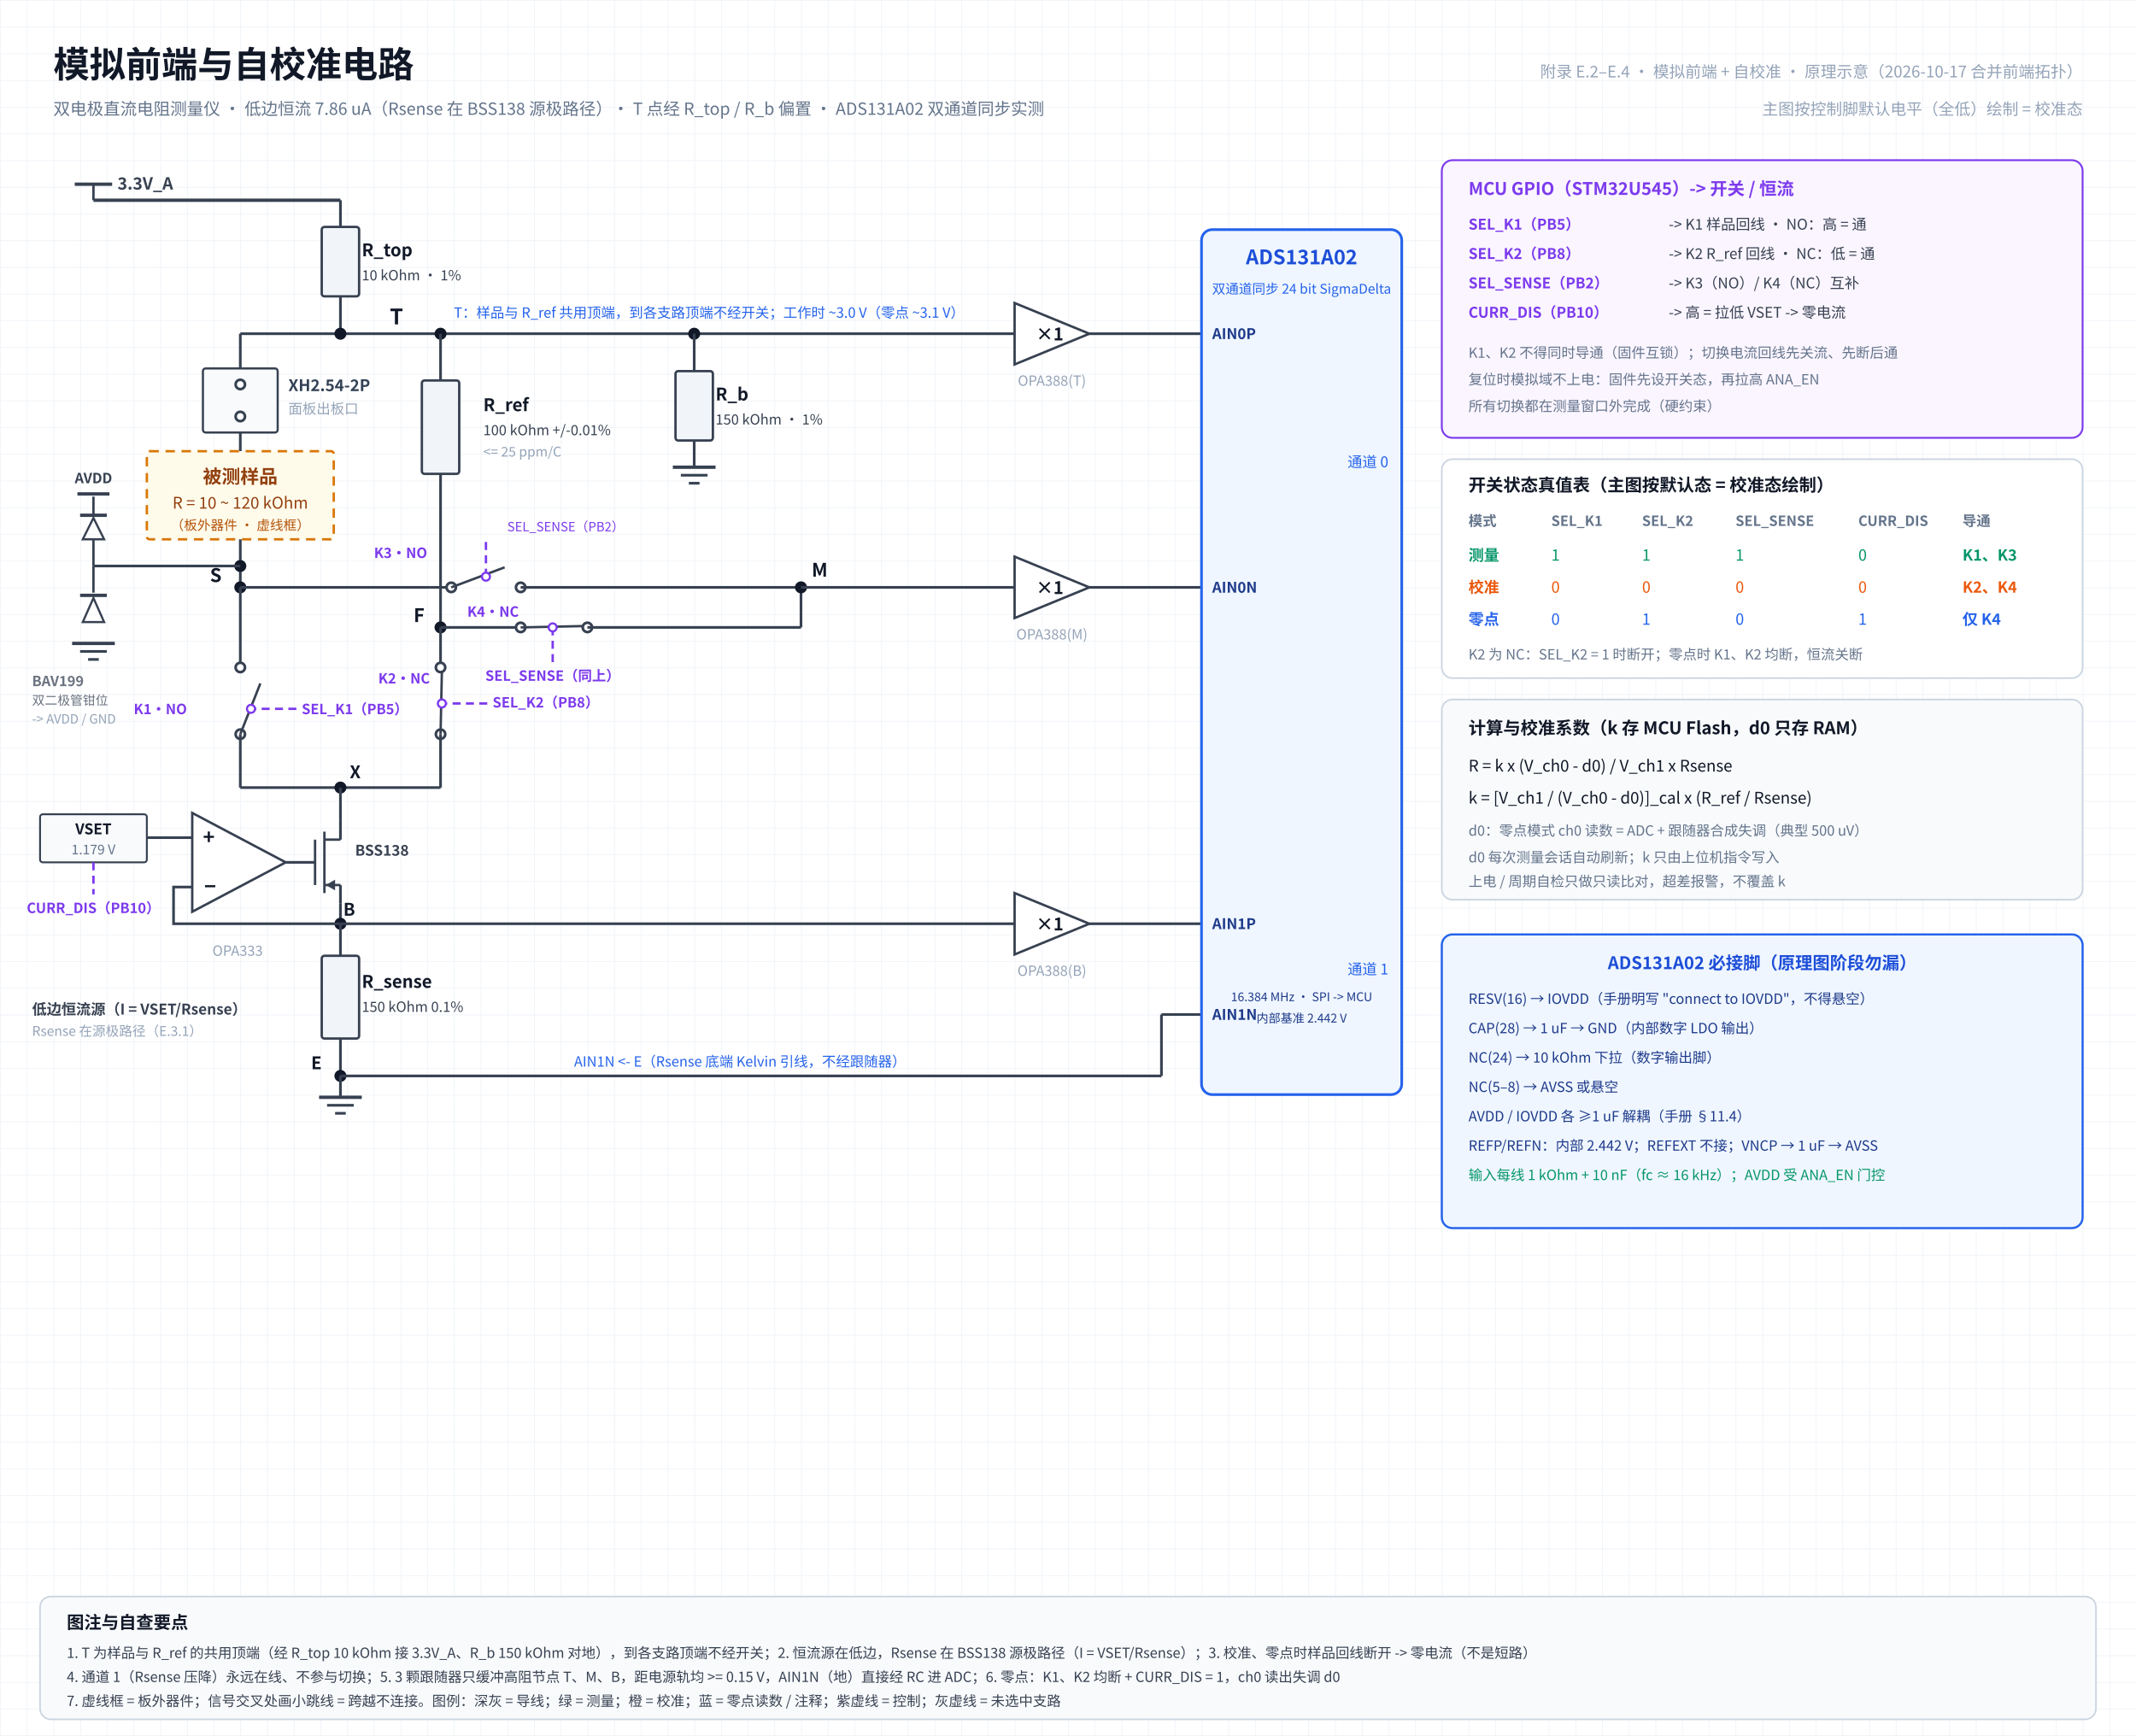
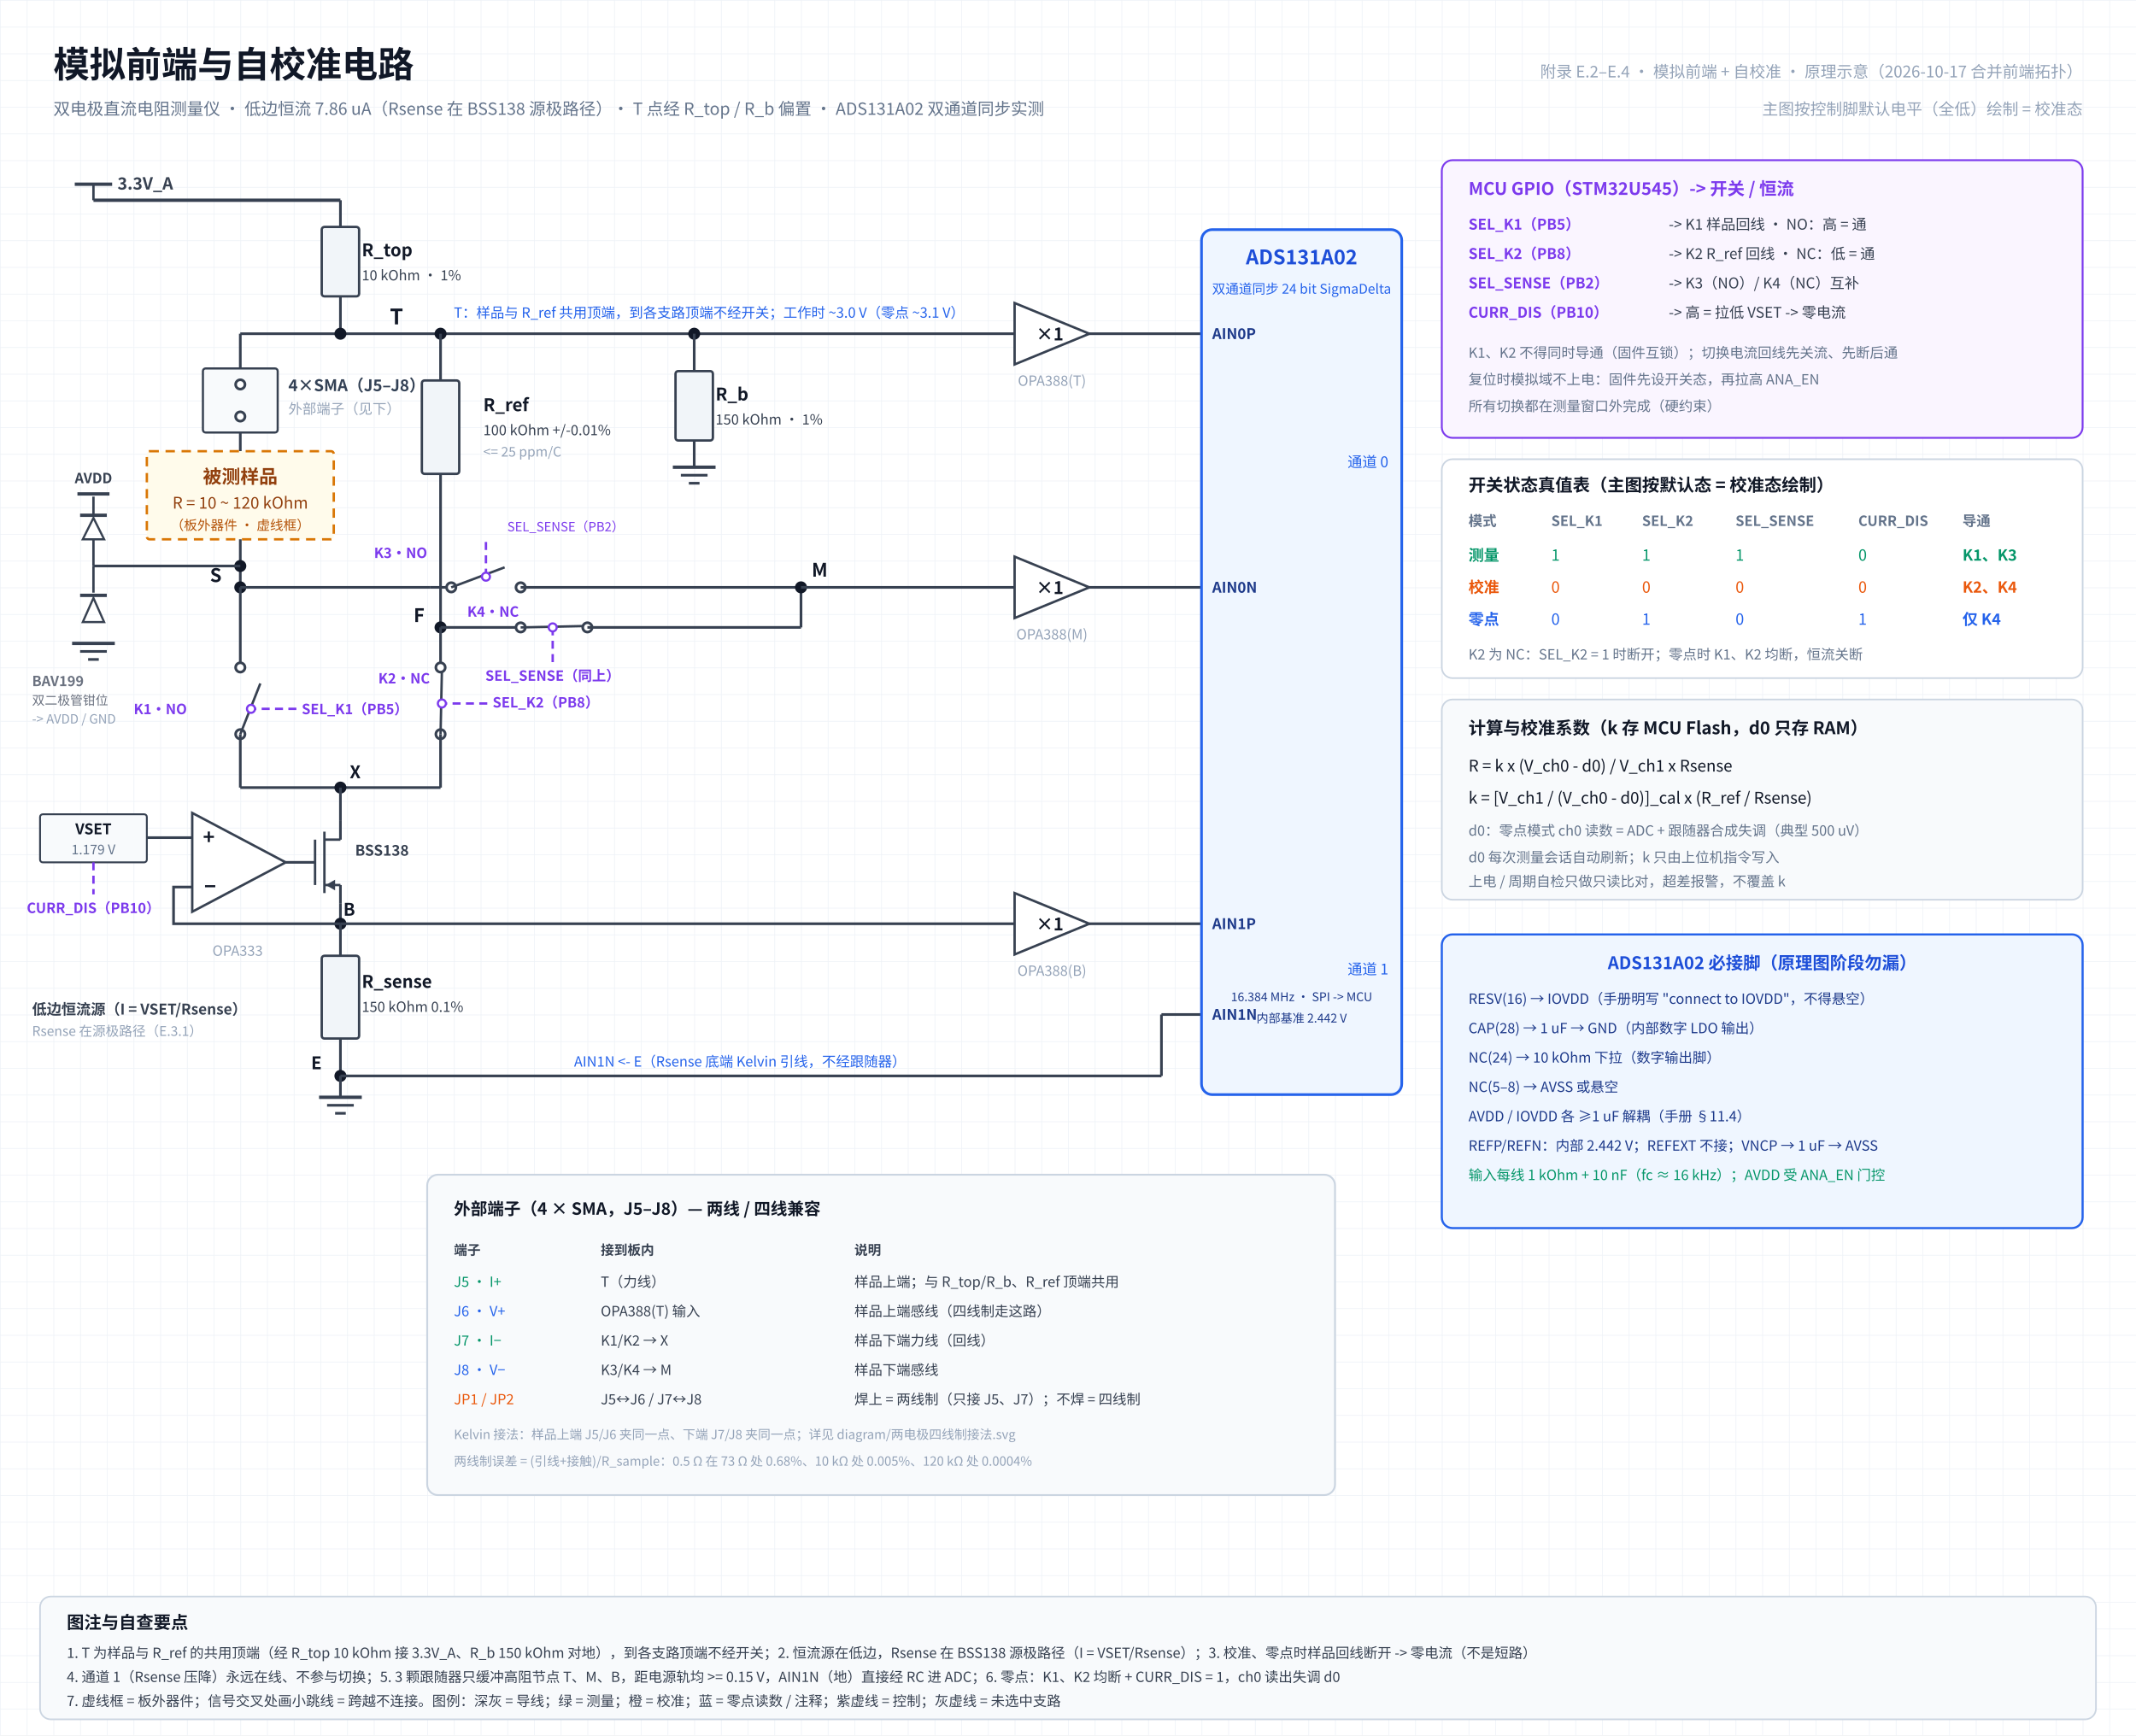
<svg xmlns="http://www.w3.org/2000/svg" width="1600" height="1300" viewBox="0 0 1600 1300" font-family="'Noto Sans CJK SC','Noto Sans SC','Source Han Sans SC','PingFang SC','Microsoft YaHei',sans-serif">
  <style>
  .w   { stroke:#374151; stroke-width:2;   fill:none }
  .wr  { stroke:#374151; stroke-width:2.5; fill:none }
  .sym { stroke:#374151; stroke-width:1.8; fill:none; stroke-linejoin:round }
  .p   { stroke:#7c3aed; stroke-width:1.8; fill:none; stroke-dasharray:6,4 }
  .gw  { stroke:#059669; stroke-width:3.5; fill:none }
  .ow  { stroke:#ea580c; stroke-width:3.5; fill:none }
  .gd  { stroke:#9ca3af; stroke-width:2;   fill:none; stroke-dasharray:5,4 }
</style>
  <defs>
    <pattern id="grid" width="20" height="20" patternUnits="userSpaceOnUse">
      <path d="M20,0 L0,0 0,20" fill="none" stroke="#eef2f7" stroke-width="1" />
    </pattern>
    <marker id="arrG" markerUnits="userSpaceOnUse" markerWidth="12" markerHeight="11" refX="10" refY="4.5" orient="auto">
      <path d="M0,0 L10,4.5 L0,9 z" fill="#059669" />
    </marker>
    <marker id="arrO" markerUnits="userSpaceOnUse" markerWidth="12" markerHeight="11" refX="10" refY="4.5" orient="auto">
      <path d="M0,0 L10,4.5 L0,9 z" fill="#ea580c" />
    </marker>
    <marker id="arrB" markerUnits="userSpaceOnUse" markerWidth="12" markerHeight="11" refX="10" refY="4.5" orient="auto">
      <path d="M0,0 L10,4.5 L0,9 z" fill="#2563eb" />
    </marker>
    <marker id="arrK" markerUnits="userSpaceOnUse" markerWidth="12" markerHeight="11" refX="10" refY="4.5" orient="auto">
      <path d="M0,0 L10,4.5 L0,9 z" fill="#374151" />
    </marker>
  </defs>
  <rect x="0" y="0" width="1600" height="1300" fill="#ffffff" />
  <rect x="0" y="0" width="1600" height="1300" fill="url(#grid)" />
  <text x="40" y="58" font-size="27" font-weight="bold" fill="#111827">模拟前端与自校准电路</text>
  <text x="40" y="86" font-size="12.5" fill="#64748b">双电极直流电阻测量仪 · 低边恒流 7.86 uA（Rsense 在 BSS138 源极路径）· T 点经 R_top / R_b 偏置 · ADS131A02 双通道同步实测</text>
  <text x="1560" y="58" font-size="12" fill="#94a3b8" text-anchor="end">附录 E.2–E.4 · 模拟前端 + 自校准 · 原理示意（2026-10-17 合并前端拓扑）</text>
  <text x="1560" y="86" font-size="12" fill="#94a3b8" text-anchor="end">主图按控制脚默认电平（全低）绘制 = 校准态</text>
  <line x1="70" y1="150" x2="255" y2="150" class="wr" />
  <line x1="70" y1="150" x2="70" y2="138" class="sym" />
  <line x1="56" y1="138" x2="84" y2="138" stroke="#374151" stroke-width="2.5" fill="none" />
  <text x="88" y="142" font-size="12.5" font-weight="bold" fill="#374151">3.3V_A</text>
  <line x1="255" y1="150" x2="255" y2="170" class="w" />
  <rect x="241" y="170" width="28" height="52" rx="2" fill="#f1f5f9" stroke="#374151" stroke-width="1.8" />
  <text x="271" y="192" font-size="13" font-weight="bold" fill="#111827">R_top</text>
  <text x="271" y="210" font-size="10.5" fill="#374151">10 kOhm · 1%</text>
  <line x1="255" y1="222" x2="255" y2="250" class="w" />
  <line x1="180" y1="250" x2="760" y2="250" class="w" />
  <circle cx="255" cy="250" r="4.5" fill="#111827" />
  <circle cx="330" cy="250" r="4.5" fill="#111827" />
  <circle cx="520" cy="250" r="4.5" fill="#111827" />
  <text x="292" y="243" font-size="16" font-weight="bold" fill="#111827">T</text>
  <text x="340" y="238" font-size="10.5" fill="#2563eb">T：样品与 R_ref 共用顶端，到各支路顶端不经开关；工作时 ~3.0 V（零点 ~3.1 V）</text>
  <line x1="520" y1="250" x2="520" y2="278" class="w" />
  <rect x="506" y="278" width="28" height="52" rx="2" fill="#f1f5f9" stroke="#374151" stroke-width="1.8" />
  <line x1="520" y1="330" x2="520" y2="350" class="w" />
  <line x1="504" y1="350" x2="536" y2="350" stroke="#374151" stroke-width="2.5" fill="none" />
  <line x1="510" y1="356" x2="530" y2="356" stroke="#374151" stroke-width="2" fill="none" />
  <line x1="516" y1="362" x2="524" y2="362" stroke="#374151" stroke-width="2" fill="none" />
  <text x="536" y="300" font-size="13" font-weight="bold" fill="#111827">R_b</text>
  <text x="536" y="318" font-size="10.5" fill="#374151">150 kOhm · 1%</text>
  <line x1="180" y1="250" x2="180" y2="276" class="w" />
  <rect x="152" y="276" width="56" height="48" rx="2" fill="#f8fafc" stroke="#374151" stroke-width="1.6" />
  <circle cx="180" cy="288" r="3.5" fill="#ffffff" stroke="#374151" stroke-width="2" />
  <circle cx="180" cy="312" r="3.5" fill="#ffffff" stroke="#374151" stroke-width="2" />
-   <text x="216" y="293" font-size="12" font-weight="bold" fill="#334155">XH2.54-2P</text>
-   <text x="216" y="310" font-size="10.5" fill="#94a3b8">面板出板口</text>
+   <text x="216" y="293" font-size="12" font-weight="bold" fill="#334155">4×SMA（J5–J8）</text>
+   <text x="216" y="310" font-size="10.5" fill="#94a3b8">外部端子（见下）</text>
  <line x1="180" y1="324" x2="180" y2="338" class="w" />
  <rect x="110" y="338" width="140" height="66" rx="2" fill="#fffbeb" stroke="#d97706" stroke-width="1.8" stroke-dasharray="7,5" />
  <text x="180" y="362" font-size="14" font-weight="bold" fill="#92400e" text-anchor="middle">被测样品</text>
  <text x="180" y="381" font-size="12" fill="#92400e" text-anchor="middle">R = 10 ~ 120 kOhm</text>
  <text x="180" y="397" font-size="10" fill="#b45309" text-anchor="middle">（板外器件 · 虚线框）</text>
  <line x1="180" y1="404" x2="180" y2="440" class="w" />
  <circle cx="180" cy="424" r="4.5" fill="#111827" />
  <line x1="180" y1="424" x2="70" y2="424" class="w" />
  <line x1="70" y1="424" x2="70" y2="404" class="sym" />
  <polygon points="62,404 78,404 70,388" fill="none" stroke="#374151" stroke-width="1.6" />
  <line x1="60" y1="386" x2="80" y2="386" stroke="#374151" stroke-width="2.5" fill="none" />
  <line x1="70" y1="386" x2="70" y2="372" class="sym" />
  <line x1="58" y1="370" x2="82" y2="370" stroke="#374151" stroke-width="2.5" fill="none" />
  <text x="70" y="362" font-size="10.5" font-weight="bold" fill="#374151" text-anchor="middle">AVDD</text>
  <line x1="70" y1="424" x2="70" y2="444" class="sym" />
  <polygon points="62,466 78,466 70,448" fill="none" stroke="#374151" stroke-width="1.6" />
  <line x1="60" y1="446" x2="80" y2="446" stroke="#374151" stroke-width="2.5" fill="none" />
  <line x1="54" y1="482" x2="86" y2="482" stroke="#374151" stroke-width="2.5" fill="none" />
  <line x1="60" y1="488" x2="80" y2="488" stroke="#374151" stroke-width="2" fill="none" />
  <line x1="66" y1="494" x2="74" y2="494" stroke="#374151" stroke-width="2" fill="none" />
  <text x="24" y="514" font-size="10.5" font-weight="bold" fill="#6b7280">BAV199</text>
  <text x="24" y="528" font-size="9.5" fill="#6b7280">双二极管钳位</text>
  <text x="24" y="542" font-size="9.5" fill="#94a3b8">-&gt; AVDD / GND</text>
  <line x1="330" y1="250" x2="330" y2="285" class="w" />
  <rect x="316" y="285" width="28" height="70" rx="2" fill="#f1f5f9" stroke="#374151" stroke-width="1.8" />
  <line x1="330" y1="355" x2="330" y2="470" class="w" />
  <text x="362" y="308" font-size="13" font-weight="bold" fill="#111827">R_ref</text>
  <text x="362" y="326" font-size="10.5" fill="#374151">100 kOhm +/-0.01%</text>
  <text x="362" y="342" font-size="10" fill="#94a3b8">&lt;= 25 ppm/C</text>
  <circle cx="180" cy="440" r="4.5" fill="#111827" />
  <text x="166" y="436" font-size="14" font-weight="bold" fill="#111827" text-anchor="end">S</text>
  <circle cx="330" cy="470" r="4.5" fill="#111827" />
  <text x="318" y="466" font-size="14" font-weight="bold" fill="#111827" text-anchor="end">F</text>
  <line x1="180" y1="440" x2="322" y2="440" class="w" />
  <line x1="322" y1="440" x2="338" y2="440" class="w" />
  <circle cx="338" cy="440" r="3.5" fill="#ffffff" stroke="#374151" stroke-width="2" />
  <circle cx="390" cy="440" r="3.5" fill="#ffffff" stroke="#374151" stroke-width="2" />
  <line x1="338" y1="440" x2="378" y2="425" class="sym" />
  <text x="320" y="418" font-size="10.5" font-weight="bold" fill="#7c3aed" text-anchor="end">K3·NO</text>
  <line x1="364" y1="406" x2="364" y2="432" class="p" />
  <circle cx="364" cy="432" r="3" fill="#ffffff" stroke="#7c3aed" stroke-width="1.6" />
  <text x="380" y="398" font-size="9.5" fill="#7c3aed">SEL_SENSE（PB2）</text>
  <line x1="390" y1="440" x2="600" y2="440" class="w" />
  <line x1="330" y1="470" x2="390" y2="470" class="w" />
  <circle cx="390" cy="470" r="3.5" fill="#ffffff" stroke="#374151" stroke-width="2" />
  <circle cx="440" cy="470" r="3.5" fill="#ffffff" stroke="#374151" stroke-width="2" />
  <line x1="390" y1="470" x2="437" y2="469" class="sym" />
  <text x="350" y="462" font-size="10.5" font-weight="bold" fill="#7c3aed">K4·NC</text>
  <line x1="414" y1="496" x2="414" y2="470" class="p" />
  <circle cx="414" cy="470" r="3" fill="#ffffff" stroke="#7c3aed" stroke-width="1.6" />
  <text x="414" y="510" font-size="10.5" font-weight="bold" fill="#7c3aed" text-anchor="middle">SEL_SENSE（同上）</text>
  <line x1="440" y1="470" x2="600" y2="470" class="w" />
  <line x1="600" y1="470" x2="600" y2="440" class="w" />
  <circle cx="600" cy="440" r="4.5" fill="#111827" />
  <text x="608" y="432" font-size="14" font-weight="bold" fill="#111827">M</text>
  <line x1="600" y1="440" x2="760" y2="440" class="w" />
  <line x1="180" y1="440" x2="180" y2="500" class="w" />
  <circle cx="180" cy="500" r="3.5" fill="#ffffff" stroke="#374151" stroke-width="2" />
  <circle cx="180" cy="550" r="3.5" fill="#ffffff" stroke="#374151" stroke-width="2" />
  <line x1="180" y1="550" x2="195" y2="512" class="sym" />
  <text x="140" y="535" font-size="10.5" font-weight="bold" fill="#7c3aed" text-anchor="end">K1·NO</text>
  <line x1="222" y1="531" x2="188" y2="531" class="p" />
  <circle cx="188" cy="531" r="3" fill="#ffffff" stroke="#7c3aed" stroke-width="1.6" />
  <text x="226" y="535" font-size="10.5" font-weight="bold" fill="#7c3aed">SEL_K1（PB5）</text>
  <line x1="180" y1="550" x2="180" y2="590" class="w" />
  <line x1="330" y1="470" x2="330" y2="500" class="w" />
  <circle cx="330" cy="500" r="3.5" fill="#ffffff" stroke="#374151" stroke-width="2" />
  <circle cx="330" cy="550" r="3.5" fill="#ffffff" stroke="#374151" stroke-width="2" />
  <line x1="330" y1="550" x2="331" y2="503" class="sym" />
  <text x="322" y="512" font-size="10.5" font-weight="bold" fill="#7c3aed" text-anchor="end">K2·NC</text>
  <line x1="365" y1="527" x2="331" y2="527" class="p" />
  <circle cx="331" cy="527" r="3" fill="#ffffff" stroke="#7c3aed" stroke-width="1.6" />
  <text x="369" y="530" font-size="10.5" font-weight="bold" fill="#7c3aed">SEL_K2（PB8）</text>
  <line x1="330" y1="550" x2="330" y2="590" class="w" />
  <line x1="180" y1="590" x2="330" y2="590" class="w" />
  <circle cx="255" cy="590" r="4.5" fill="#111827" />
  <text x="262" y="583" font-size="13" font-weight="bold" fill="#111827">X</text>
  <line x1="255" y1="590" x2="255" y2="615" class="w" />
  <line x1="255" y1="615" x2="255" y2="629" class="w" />
  <line x1="255" y1="629" x2="243" y2="629" class="sym" />
  <line x1="243" y1="623" x2="243" y2="669" class="sym" />
  <line x1="243" y1="663" x2="255" y2="663" class="sym" />
  <line x1="255" y1="663" x2="255" y2="677" class="w" />
  <line x1="236" y1="629" x2="236" y2="663" class="sym" />
  <line x1="214" y1="646" x2="236" y2="646" class="w" />
  <polygon points="244,663 251,659 251,667" fill="#374151" />
  <text x="266" y="641" font-size="11" font-weight="bold" fill="#374151">BSS138</text>
  <polygon points="144,609 144,683 214,646" fill="#ffffff" stroke="#374151" stroke-width="1.8" />
  <text x="152" y="632.5" font-size="15" font-weight="bold" fill="#111827">+</text>
  <text x="153" y="669.5" font-size="15" font-weight="bold" fill="#111827">−</text>
  <text x="178" y="716" font-size="10.5" fill="#94a3b8" text-anchor="middle">OPA333</text>
  <line x1="144" y1="627.5" x2="110" y2="627.5" class="w" />
  <rect x="30" y="610" width="80" height="36" rx="2" fill="#f8fafc" stroke="#374151" stroke-width="1.4" />
  <text x="70" y="625" font-size="11" font-weight="bold" fill="#111827" text-anchor="middle">VSET</text>
  <text x="70" y="640" font-size="10" fill="#64748b" text-anchor="middle">1.179 V</text>
  <line x1="70" y1="646" x2="70" y2="670" class="p" />
  <text x="70" y="684" font-size="10.5" font-weight="bold" fill="#7c3aed" text-anchor="middle">CURR_DIS（PB10）</text>
  <line x1="255" y1="677" x2="255" y2="692" class="w" />
  <circle cx="255" cy="692" r="4.5" fill="#111827" />
  <text x="266" y="686" font-size="13" font-weight="bold" fill="#111827" text-anchor="end">B</text>
  <polyline points="255,692 130,692 130,664.5 144,664.5" class="w" />
  <line x1="255" y1="692" x2="255" y2="716" class="w" />
  <rect x="241" y="716" width="28" height="62" rx="2" fill="#f1f5f9" stroke="#374151" stroke-width="1.8" />
  <text x="271" y="740" font-size="13" font-weight="bold" fill="#111827">R_sense</text>
  <text x="271" y="758" font-size="10.5" fill="#374151">150 kOhm 0.1%</text>
  <line x1="255" y1="778" x2="255" y2="806" class="w" />
  <circle cx="255" cy="806" r="4.5" fill="#111827" />
  <text x="241" y="801" font-size="13" font-weight="bold" fill="#111827" text-anchor="end">E</text>
  <line x1="239" y1="822" x2="271" y2="822" stroke="#374151" stroke-width="2.5" fill="none" />
  <line x1="245" y1="828" x2="265" y2="828" stroke="#374151" stroke-width="2" fill="none" />
  <line x1="251" y1="834" x2="259" y2="834" stroke="#374151" stroke-width="2" fill="none" />
  <line x1="255" y1="806" x2="255" y2="822" class="w" />
  <text x="24" y="760" font-size="11" font-weight="bold" fill="#374151">低边恒流源（I = VSET/Rsense）</text>
  <text x="24" y="776" font-size="10" fill="#94a3b8">Rsense 在源极路径（E.3.1）</text>
  <line x1="255" y1="692" x2="760" y2="692" class="w" />
  <polygon points="760,227 760,273 816,250" fill="#ffffff" stroke="#374151" stroke-width="1.8" />
  <text x="776" y="255" font-size="13" font-weight="bold" fill="#111827">×1</text>
  <text x="788" y="289" font-size="10.5" fill="#94a3b8" text-anchor="middle">OPA388(T)</text>
  <line x1="816" y1="250" x2="900" y2="250" class="w" />
  <polygon points="760,417 760,463 816,440" fill="#ffffff" stroke="#374151" stroke-width="1.8" />
  <text x="776" y="445" font-size="13" font-weight="bold" fill="#111827">×1</text>
  <text x="788" y="479" font-size="10.5" fill="#94a3b8" text-anchor="middle">OPA388(M)</text>
  <line x1="816" y1="440" x2="900" y2="440" class="w" />
  <polygon points="760,669 760,715 816,692" fill="#ffffff" stroke="#374151" stroke-width="1.8" />
  <text x="776" y="697" font-size="13" font-weight="bold" fill="#111827">×1</text>
  <text x="788" y="731" font-size="10.5" fill="#94a3b8" text-anchor="middle">OPA388(B)</text>
  <line x1="816" y1="692" x2="900" y2="692" class="w" />
  <line x1="255" y1="806" x2="870" y2="806" class="w" />
  <line x1="870" y1="806" x2="870" y2="760" class="w" />
  <line x1="870" y1="760" x2="900" y2="760" class="w" />
  <text x="430" y="799" font-size="10.5" fill="#2563eb">AIN1N &lt;- E（Rsense 底端 Kelvin 引线，不经跟随器）</text>
  <rect x="900" y="172" width="150" height="648" rx="8" fill="#eff6ff" stroke="#2563eb" stroke-width="2" />
  <text x="975" y="198" font-size="15" font-weight="bold" fill="#1d4ed8" text-anchor="middle">ADS131A02</text>
  <text x="975" y="220" font-size="10" fill="#2563eb" text-anchor="middle">双通道同步 24 bit SigmaDelta</text>
  <text x="908" y="254" font-size="11" font-weight="bold" fill="#1e3a8a">AIN0P</text>
  <text x="908" y="444" font-size="11" font-weight="bold" fill="#1e3a8a">AIN0N</text>
  <text x="908" y="696" font-size="11" font-weight="bold" fill="#1e3a8a">AIN1P</text>
  <text x="908" y="764" font-size="11" font-weight="bold" fill="#1e3a8a">AIN1N</text>
  <text x="1040" y="350" font-size="11" fill="#2563eb" text-anchor="end">通道 0</text>
  <text x="1040" y="730" font-size="11" fill="#2563eb" text-anchor="end">通道 1</text>
  <text x="975" y="750" font-size="9" fill="#1e3a8a" text-anchor="middle">16.384 MHz · SPI -&gt; MCU</text>
  <text x="975" y="766" font-size="9" fill="#1e3a8a" text-anchor="middle">内部基准 2.442 V</text>
  <rect x="1080" y="120" width="480" height="208" rx="8" fill="#faf5ff" stroke="#7c3aed" stroke-width="1.4" />
  <text x="1100" y="146" font-size="13" font-weight="bold" fill="#7c3aed">MCU GPIO（STM32U545）-&gt; 开关 / 恒流</text>
  <text x="1100" y="172" font-size="11" font-weight="bold" fill="#7c3aed">SEL_K1（PB5）</text>
  <text x="1250" y="172" font-size="11" fill="#374151">-&gt; K1 样品回线 · NO：高 = 通</text>
  <text x="1100" y="194" font-size="11" font-weight="bold" fill="#7c3aed">SEL_K2（PB8）</text>
  <text x="1250" y="194" font-size="11" fill="#374151">-&gt; K2 R_ref 回线 · NC：低 = 通</text>
  <text x="1100" y="216" font-size="11" font-weight="bold" fill="#7c3aed">SEL_SENSE（PB2）</text>
  <text x="1250" y="216" font-size="11" fill="#374151">-&gt; K3（NO）/ K4（NC）互补</text>
  <text x="1100" y="238" font-size="11" font-weight="bold" fill="#7c3aed">CURR_DIS（PB10）</text>
  <text x="1250" y="238" font-size="11" fill="#374151">-&gt; 高 = 拉低 VSET -&gt; 零电流</text>
  <text x="1100" y="268" font-size="10.5" fill="#64748b">K1、K2 不得同时导通（固件互锁）；切换电流回线先关流、先断后通</text>
  <text x="1100" y="288" font-size="10.5" fill="#64748b">复位时模拟域不上电：固件先设开关态，再拉高 ANA_EN</text>
  <text x="1100" y="308" font-size="10.5" fill="#64748b">所有切换都在测量窗口外完成（硬约束）</text>
  <rect x="1080" y="344" width="480" height="164" rx="8" fill="#ffffff" stroke="#cbd5e1" stroke-width="1.2" />
  <text x="1100" y="368" font-size="13" font-weight="bold" fill="#111827">开关状态真值表（主图按默认态 = 校准态绘制）</text>
  <text x="1100" y="394" font-size="10.5" font-weight="bold" fill="#64748b">模式</text>
  <text x="1162" y="394" font-size="10.5" font-weight="bold" fill="#64748b">SEL_K1</text>
  <text x="1230" y="394" font-size="10.5" font-weight="bold" fill="#64748b">SEL_K2</text>
  <text x="1300" y="394" font-size="10.5" font-weight="bold" fill="#64748b">SEL_SENSE</text>
  <text x="1392" y="394" font-size="10.5" font-weight="bold" fill="#64748b">CURR_DIS</text>
  <text x="1470" y="394" font-size="10.5" font-weight="bold" fill="#64748b">导通</text>
  <text x="1100" y="420" font-size="11.5" font-weight="bold" fill="#059669">测量</text>
  <text x="1162" y="420" font-size="11.5" fill="#059669">1</text>
  <text x="1230" y="420" font-size="11.5" fill="#059669">1</text>
  <text x="1300" y="420" font-size="11.5" fill="#059669">1</text>
  <text x="1392" y="420" font-size="11.5" fill="#059669">0</text>
  <text x="1470" y="420" font-size="11.5" font-weight="bold" fill="#059669">K1、K3</text>
  <text x="1100" y="444" font-size="11.5" font-weight="bold" fill="#ea580c">校准</text>
  <text x="1162" y="444" font-size="11.5" fill="#ea580c">0</text>
  <text x="1230" y="444" font-size="11.5" fill="#ea580c">0</text>
  <text x="1300" y="444" font-size="11.5" fill="#ea580c">0</text>
  <text x="1392" y="444" font-size="11.5" fill="#ea580c">0</text>
  <text x="1470" y="444" font-size="11.5" font-weight="bold" fill="#ea580c">K2、K4</text>
  <text x="1100" y="468" font-size="11.5" font-weight="bold" fill="#2563eb">零点</text>
  <text x="1162" y="468" font-size="11.5" fill="#2563eb">0</text>
  <text x="1230" y="468" font-size="11.5" fill="#2563eb">1</text>
  <text x="1300" y="468" font-size="11.5" fill="#2563eb">0</text>
  <text x="1392" y="468" font-size="11.5" fill="#2563eb">1</text>
  <text x="1470" y="468" font-size="11.5" font-weight="bold" fill="#2563eb">仅 K4</text>
  <text x="1100" y="494" font-size="10.5" fill="#64748b">K2 为 NC：SEL_K2 = 1 时断开；零点时 K1、K2 均断，恒流关断</text>
  <rect x="1080" y="524" width="480" height="150" rx="8" fill="#f8fafc" stroke="#cbd5e1" stroke-width="1.2" />
  <text x="1100" y="550" font-size="13" font-weight="bold" fill="#111827">计算与校准系数（k 存 MCU Flash，d0 只存 RAM）</text>
  <text x="1100" y="578" font-size="12" fill="#111827">R = k x (V_ch0 - d0) / V_ch1 x Rsense</text>
  <text x="1100" y="602" font-size="12" fill="#111827">k = [V_ch1 / (V_ch0 - d0)]_cal x (R_ref / Rsense)</text>
  <text x="1100" y="626" font-size="10.5" fill="#64748b">d0：零点模式 ch0 读数 = ADC + 跟随器合成失调（典型 500 uV）</text>
  <text x="1100" y="646" font-size="10.5" fill="#64748b">d0 每次测量会话自动刷新；k 只由上位机指令写入</text>
  <text x="1100" y="664" font-size="10.5" fill="#64748b">上电 / 周期自检只做只读比对，超差报警，不覆盖 k</text>
+   <rect x="320" y="880" width="680" height="240" rx="8" fill="#f8fafc" stroke="#cbd5e1" stroke-width="1.4" />
+   <text x="340" y="910" font-size="12.5" font-weight="bold" fill="#111827">外部端子（4 × SMA，J5–J8）— 两线 / 四线兼容</text>
+   <text x="340" y="940" font-size="10" font-weight="bold" fill="#374151">端子</text>
+   <text x="450" y="940" font-size="10" font-weight="bold" fill="#374151">接到板内</text>
+   <text x="640" y="940" font-size="10" font-weight="bold" fill="#374151">说明</text>
+   <text x="340" y="964" font-size="10.5" fill="#059669">J5 · I+</text>
+   <text x="450" y="964" font-size="10.5" fill="#374151">T（力线）</text>
+   <text x="640" y="964" font-size="10.5" fill="#374151">样品上端；与 R_top/R_b、R_ref 顶端共用</text>
+   <text x="340" y="986" font-size="10.5" fill="#2563eb">J6 · V+</text>
+   <text x="450" y="986" font-size="10.5" fill="#374151">OPA388(T) 输入</text>
+   <text x="640" y="986" font-size="10.5" fill="#374151">样品上端感线（四线制走这路）</text>
+   <text x="340" y="1008" font-size="10.5" fill="#059669">J7 · I−</text>
+   <text x="450" y="1008" font-size="10.5" fill="#374151">K1/K2 → X</text>
+   <text x="640" y="1008" font-size="10.5" fill="#374151">样品下端力线（回线）</text>
+   <text x="340" y="1030" font-size="10.5" fill="#2563eb">J8 · V−</text>
+   <text x="450" y="1030" font-size="10.5" fill="#374151">K3/K4 → M</text>
+   <text x="640" y="1030" font-size="10.5" fill="#374151">样品下端感线</text>
+   <text x="340" y="1052" font-size="10.5" fill="#ea580c">JP1 / JP2</text>
+   <text x="450" y="1052" font-size="10.5" fill="#374151">J5↔J6 / J7↔J8</text>
+   <text x="640" y="1052" font-size="10.5" fill="#374151">焊上 = 两线制（只接 J5、J7）；不焊 = 四线制</text>
+   <text x="340" y="1078" font-size="9.5" fill="#94a3b8">Kelvin 接法：样品上端 J5/J6 夹同一点、下端 J7/J8 夹同一点；详见 diagram/两电极四线制接法.svg</text>
+   <text x="340" y="1098" font-size="9.5" fill="#94a3b8">两线制误差 = (引线+接触)/R_sample：0.5 Ω 在 73 Ω 处 0.68%、10 kΩ 处 0.005%、120 kΩ 处 0.0004%</text>
  <rect x="30" y="1196" width="1540" height="92" rx="8" fill="#f8fafc" stroke="#cbd5e1" stroke-width="1.2" />
  <text x="50" y="1220" font-size="13" font-weight="bold" fill="#111827">图注与自查要点</text>
  <text x="50" y="1242" font-size="10.5" fill="#374151">1. T 为样品与 R_ref 的共用顶端（经 R_top 10 kOhm 接 3.3V_A、R_b 150 kOhm 对地），到各支路顶端不经开关；2. 恒流源在低边，Rsense 在 BSS138 源极路径（I = VSET/Rsense）；3. 校准、零点时样品回线断开 -&gt; 零电流（不是短路）</text>
  <text x="50" y="1260" font-size="10.5" fill="#374151">4. 通道 1（Rsense 压降）永远在线、不参与切换；5. 3 颗跟随器只缓冲高阻节点 T、M、B，距电源轨均 &gt;= 0.15 V，AIN1N（地）直接经 RC 进 ADC；6. 零点：K1、K2 均断 + CURR_DIS = 1，ch0 读出失调 d0</text>
  <text x="50" y="1278" font-size="10.5" fill="#374151">7. 虚线框 = 板外器件；信号交叉处画小跳线 = 跨越不连接。图例：深灰 = 导线；绿 = 测量；橙 = 校准；蓝 = 零点读数 / 注释；紫虚线 = 控制；灰虚线 = 未选中支路</text>
  <rect x="1080" y="700" width="480" height="220" rx="8" fill="#eff6ff" stroke="#2563eb" stroke-width="1.6" />
  <text x="1320" y="726" font-size="13" font-weight="bold" fill="#1d4ed8" text-anchor="middle">ADS131A02 必接脚（原理图阶段勿漏）</text>
  <text x="1100" y="752" font-size="10.5" fill="#1e3a8a">RESV(16) → IOVDD（手册明写 "connect to IOVDD"，不得悬空）</text>
  <text x="1100" y="774" font-size="10.5" fill="#1e3a8a">CAP(28) → 1 uF → GND（内部数字 LDO 输出）</text>
  <text x="1100" y="796" font-size="10.5" fill="#1e3a8a">NC(24) → 10 kOhm 下拉（数字输出脚）</text>
  <text x="1100" y="818" font-size="10.5" fill="#1e3a8a">NC(5–8) → AVSS 或悬空</text>
  <text x="1100" y="840" font-size="10.5" fill="#1e3a8a">AVDD / IOVDD 各 ≥1 uF 解耦（手册 §11.4）</text>
  <text x="1100" y="862" font-size="10.5" fill="#1e3a8a">REFP/REFN：内部 2.442 V；REFEXT 不接；VNCP → 1 uF → AVSS</text>
  <text x="1100" y="884" font-size="10.5" fill="#059669">输入每线 1 kOhm + 10 nF（fc ≈ 16 kHz）；AVDD 受 ANA_EN 门控</text>
</svg>
